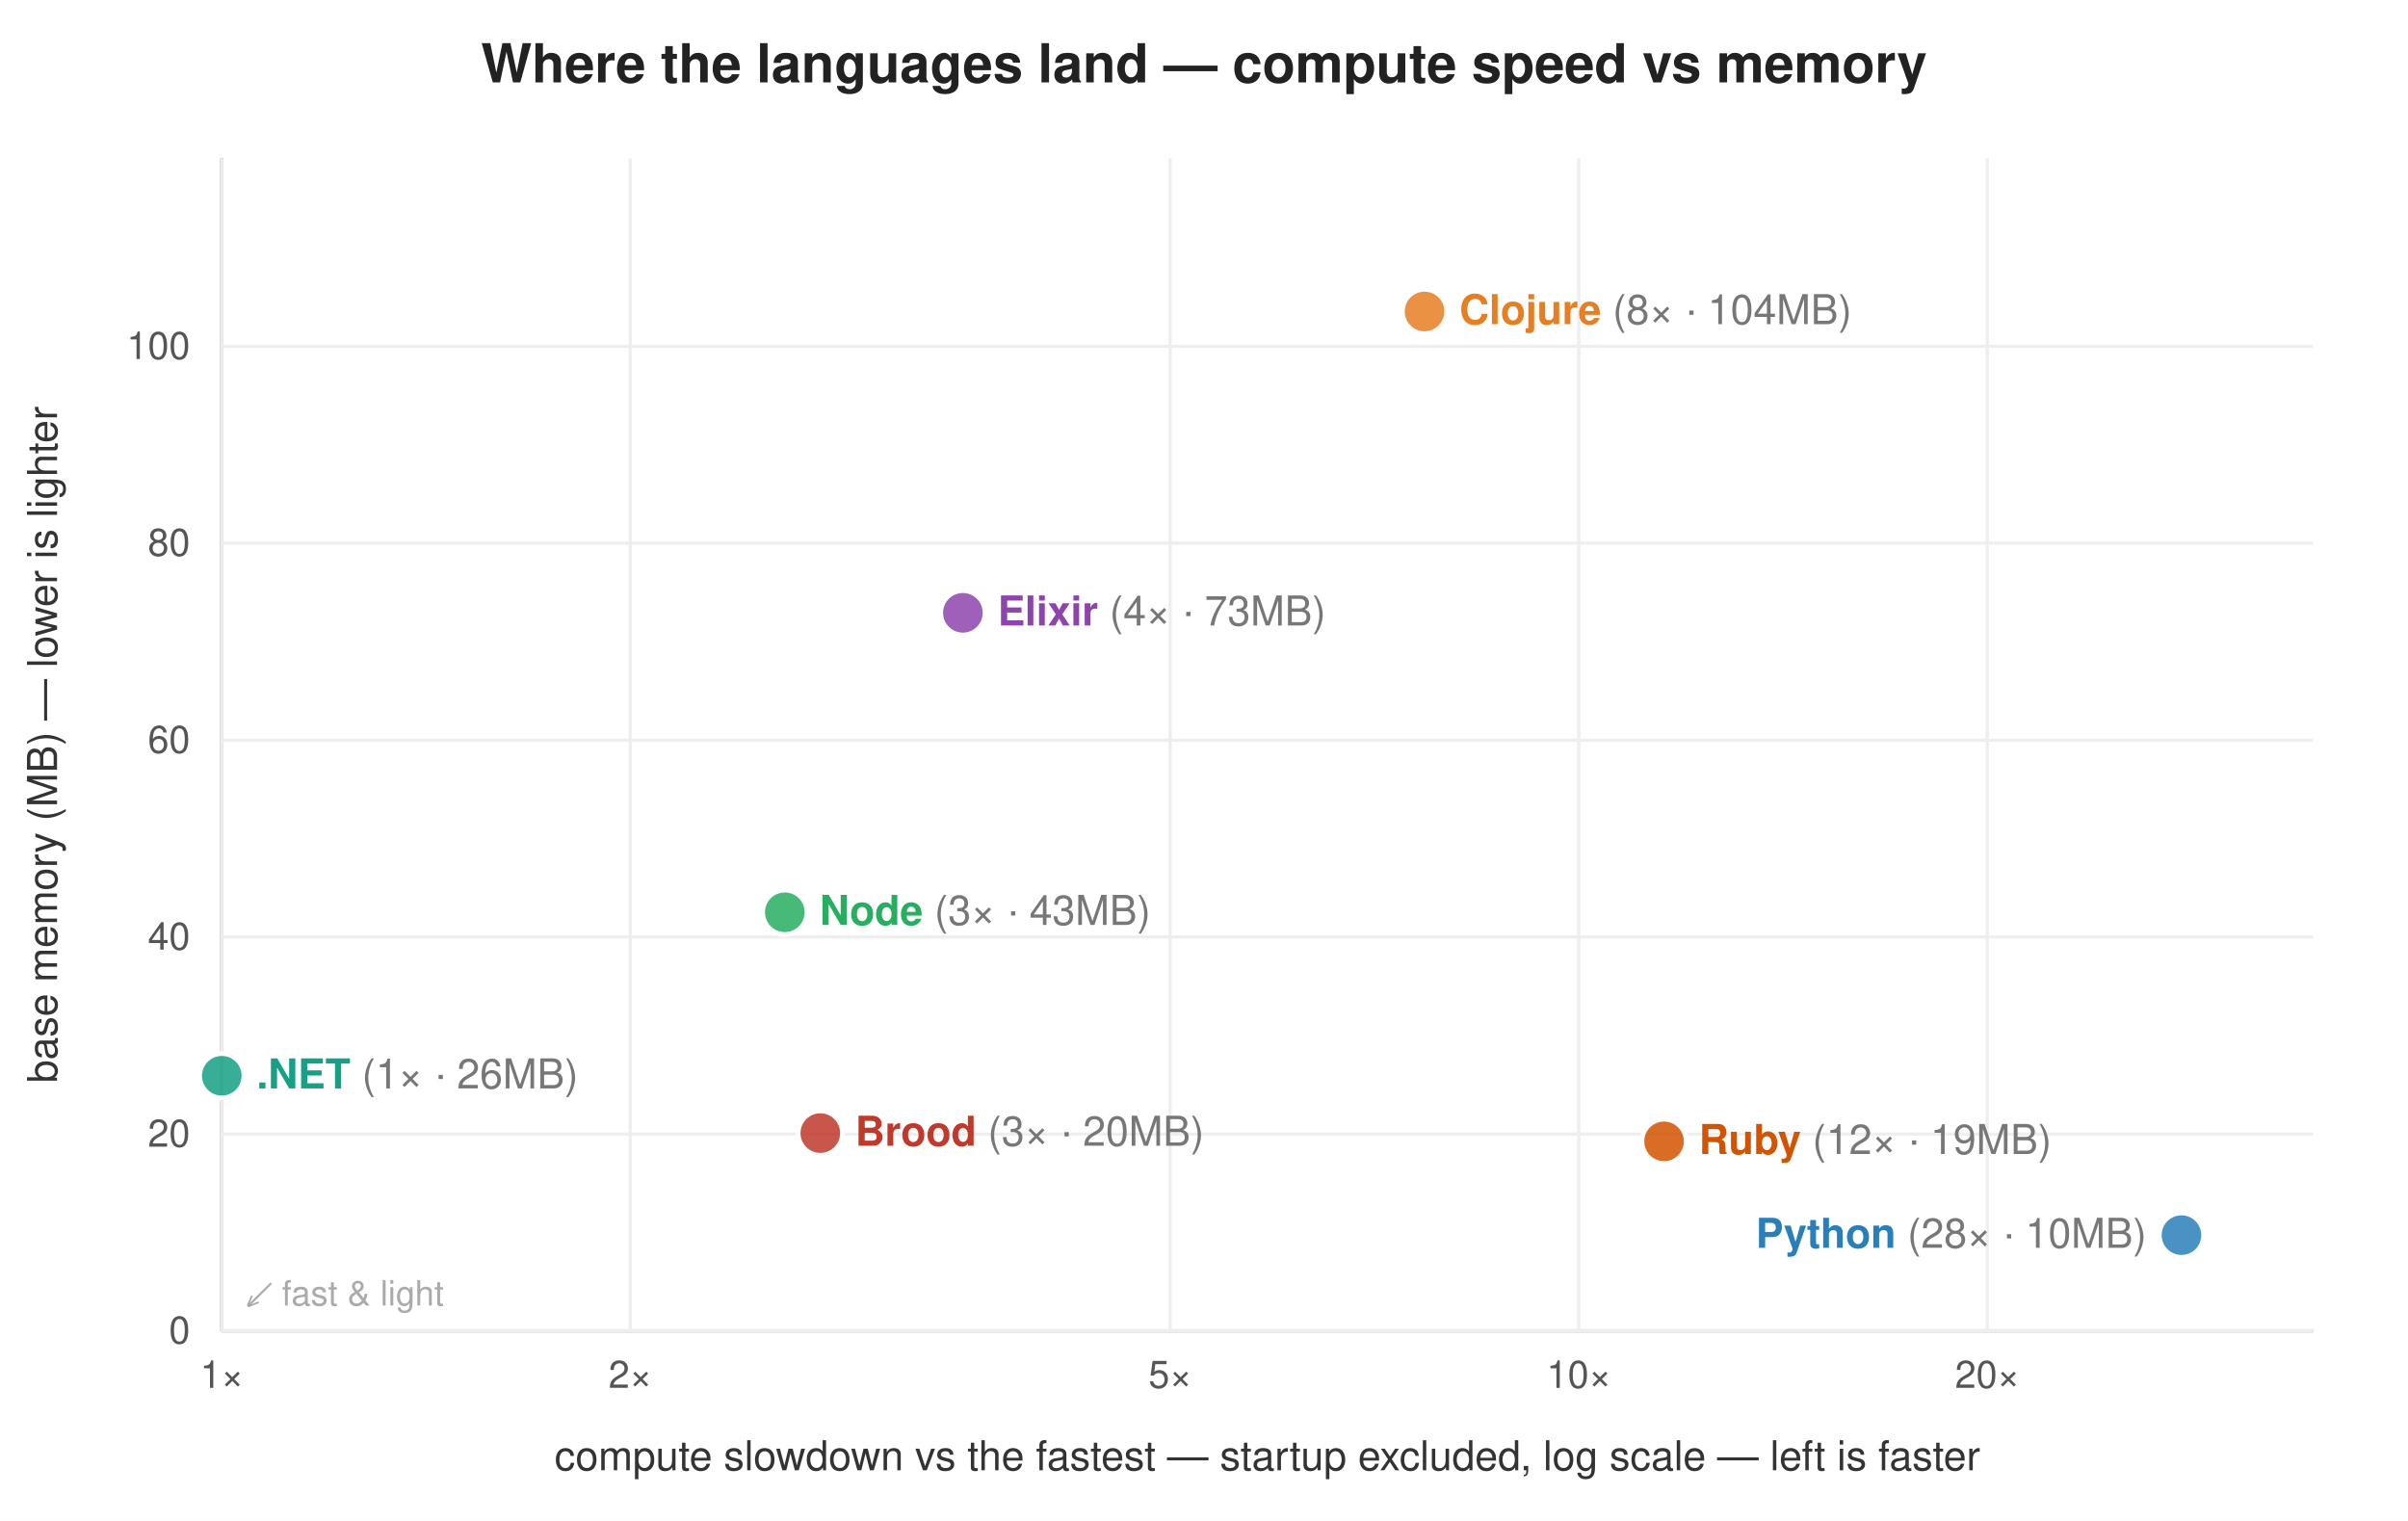
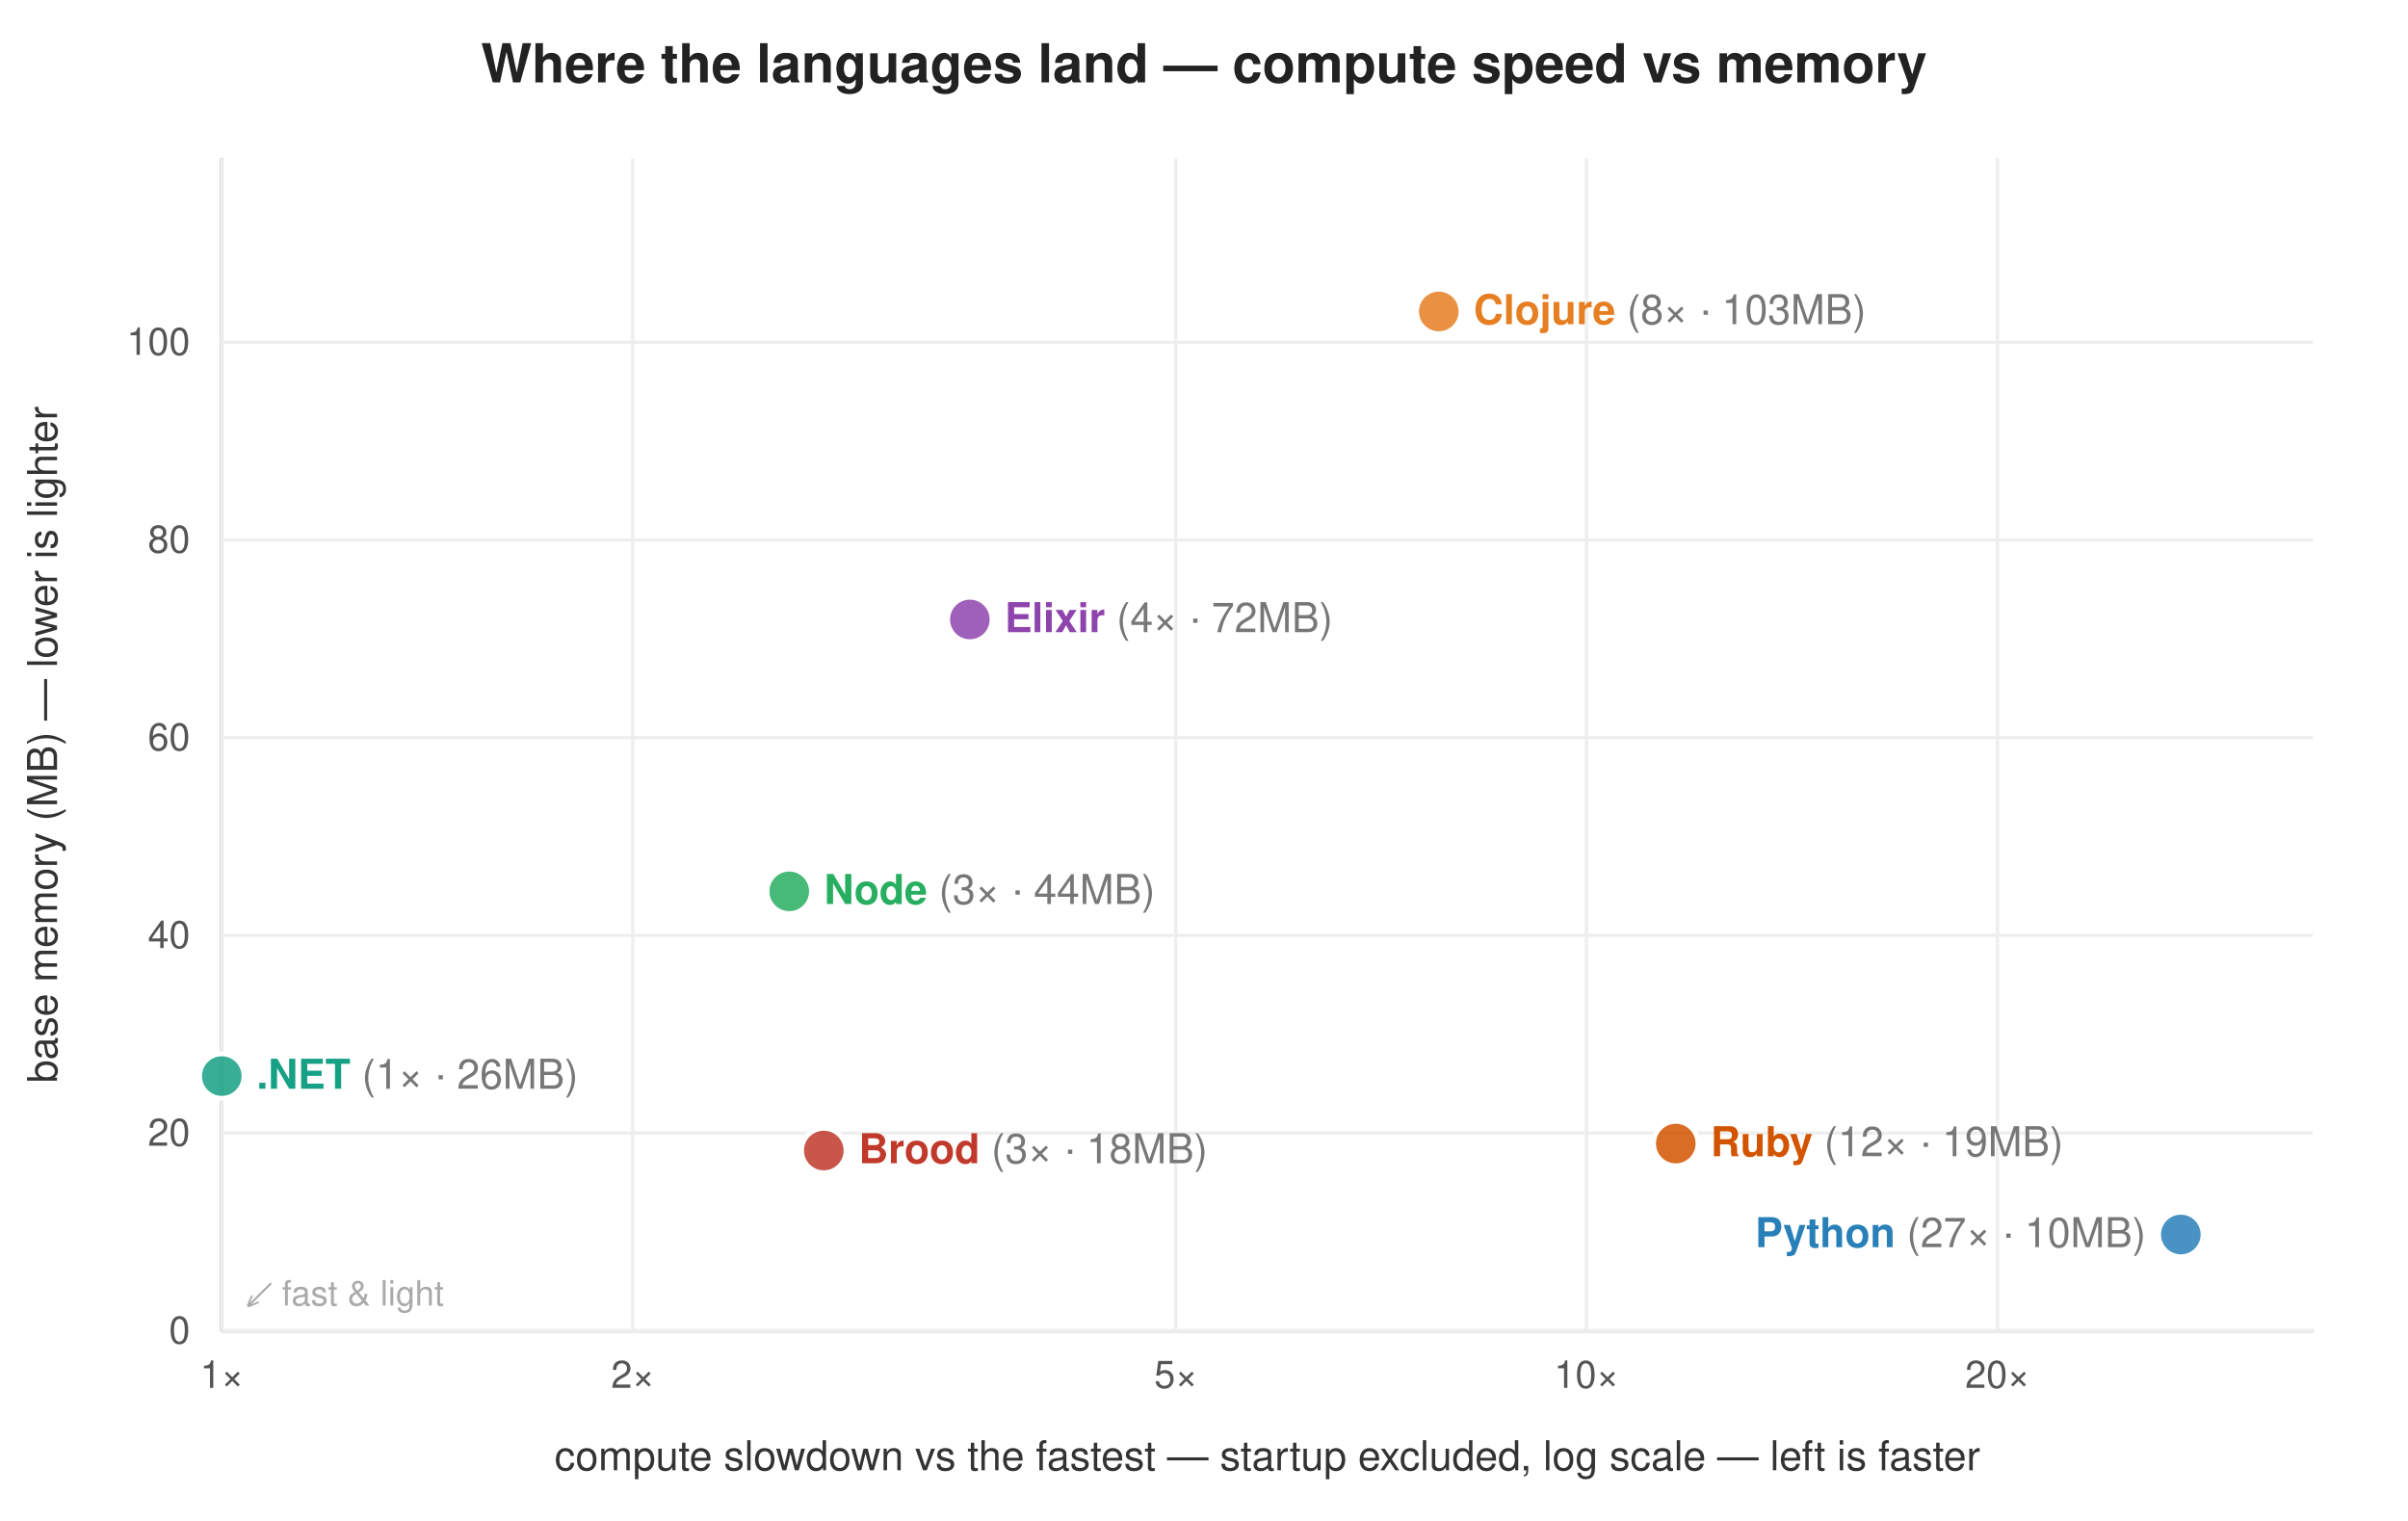
<svg xmlns="http://www.w3.org/2000/svg" width="760" height="480" viewBox="0 0 760 480" font-family="system-ui,Segoe UI,Helvetica,Arial,sans-serif">
  <rect width="760" height="480" fill="#ffffff" />
  <text x="380.0" y="26" text-anchor="middle" font-size="17" font-weight="700" fill="#222">Where the languages land — compute speed vs memory</text>
  <line x1="70" y1="420" x2="730" y2="420" stroke="#888" stroke-width="1" />
  <line x1="70" y1="50" x2="70" y2="420" stroke="#888" stroke-width="1" />
  <line x1="70.0" y1="50" x2="70.0" y2="420" stroke="#eee" stroke-width="1" />
  <text x="70.0" y="438" text-anchor="middle" font-size="12" fill="#555">1×</text>
-   <line x1="198.9" y1="50" x2="198.9" y2="420" stroke="#eee" stroke-width="1" />
-   <text x="198.9" y="438" text-anchor="middle" font-size="12" fill="#555">2×</text>
-   <line x1="369.3" y1="50" x2="369.3" y2="420" stroke="#eee" stroke-width="1" />
-   <text x="369.3" y="438" text-anchor="middle" font-size="12" fill="#555">5×</text>
-   <line x1="498.3" y1="50" x2="498.3" y2="420" stroke="#eee" stroke-width="1" />
-   <text x="498.3" y="438" text-anchor="middle" font-size="12" fill="#555">10×</text>
-   <line x1="627.2" y1="50" x2="627.2" y2="420" stroke="#eee" stroke-width="1" />
-   <text x="627.2" y="438" text-anchor="middle" font-size="12" fill="#555">20×</text>
+   <line x1="199.7" y1="50" x2="199.7" y2="420" stroke="#eee" stroke-width="1" />
+   <text x="199.7" y="438" text-anchor="middle" font-size="12" fill="#555">2×</text>
+   <line x1="371.1" y1="50" x2="371.1" y2="420" stroke="#eee" stroke-width="1" />
+   <text x="371.1" y="438" text-anchor="middle" font-size="12" fill="#555">5×</text>
+   <line x1="500.7" y1="50" x2="500.7" y2="420" stroke="#eee" stroke-width="1" />
+   <text x="500.7" y="438" text-anchor="middle" font-size="12" fill="#555">10×</text>
+   <line x1="630.4" y1="50" x2="630.4" y2="420" stroke="#eee" stroke-width="1" />
+   <text x="630.4" y="438" text-anchor="middle" font-size="12" fill="#555">20×</text>
  <line x1="70" y1="420.0" x2="730" y2="420.0" stroke="#eee" stroke-width="1" />
  <text x="60" y="424.0" text-anchor="end" font-size="12" fill="#555">0</text>
-   <line x1="70" y1="357.9" x2="730" y2="357.9" stroke="#eee" stroke-width="1" />
-   <text x="60" y="361.9" text-anchor="end" font-size="12" fill="#555">20</text>
-   <line x1="70" y1="295.7" x2="730" y2="295.7" stroke="#eee" stroke-width="1" />
-   <text x="60" y="299.7" text-anchor="end" font-size="12" fill="#555">40</text>
-   <line x1="70" y1="233.6" x2="730" y2="233.6" stroke="#eee" stroke-width="1" />
-   <text x="60" y="237.6" text-anchor="end" font-size="12" fill="#555">60</text>
-   <line x1="70" y1="171.4" x2="730" y2="171.4" stroke="#eee" stroke-width="1" />
-   <text x="60" y="175.4" text-anchor="end" font-size="12" fill="#555">80</text>
-   <line x1="70" y1="109.3" x2="730" y2="109.3" stroke="#eee" stroke-width="1" />
-   <text x="60" y="113.3" text-anchor="end" font-size="12" fill="#555">100</text>
+   <line x1="70" y1="357.6" x2="730" y2="357.6" stroke="#eee" stroke-width="1" />
+   <text x="60" y="361.6" text-anchor="end" font-size="12" fill="#555">20</text>
+   <line x1="70" y1="295.2" x2="730" y2="295.2" stroke="#eee" stroke-width="1" />
+   <text x="60" y="299.2" text-anchor="end" font-size="12" fill="#555">40</text>
+   <line x1="70" y1="232.8" x2="730" y2="232.8" stroke="#eee" stroke-width="1" />
+   <text x="60" y="236.8" text-anchor="end" font-size="12" fill="#555">60</text>
+   <line x1="70" y1="170.4" x2="730" y2="170.4" stroke="#eee" stroke-width="1" />
+   <text x="60" y="174.4" text-anchor="end" font-size="12" fill="#555">80</text>
+   <line x1="70" y1="108.0" x2="730" y2="108.0" stroke="#eee" stroke-width="1" />
+   <text x="60" y="112.0" text-anchor="end" font-size="12" fill="#555">100</text>
  <text x="400.0" y="464" text-anchor="middle" font-size="13" fill="#333">compute slowdown vs the fastest — startup excluded, log scale — left is faster</text>
  <text x="18" y="235.0" text-anchor="middle" font-size="13" fill="#333" transform="rotate(-90 18 235.0)">base memory (MB) — lower is lighter</text>
  <text x="78" y="412" font-size="11" fill="#aaa">↙ fast &amp; light</text>
-   <circle cx="688.5" cy="389.8" r="7" fill="#2980b9" fill-opacity="0.85" stroke="#fff" stroke-width="1.5" />
-   <text x="677.5" y="393.8" text-anchor="end" font-size="13" font-weight="600" fill="#2980b9">Python <tspan font-weight="400" fill="#777">(28× · 10MB)</tspan>
+   <circle cx="688.3" cy="389.6" r="7" fill="#2980b9" fill-opacity="0.85" stroke="#fff" stroke-width="1.5" />
+   <text x="677.3" y="393.6" text-anchor="end" font-size="13" font-weight="600" fill="#2980b9">Python <tspan font-weight="400" fill="#777">(27× · 10MB)</tspan>
  </text>
-   <circle cx="525.2" cy="360.2" r="7" fill="#d35400" fill-opacity="0.85" stroke="#fff" stroke-width="1.5" />
-   <text x="536.2" y="364.2" text-anchor="start" font-size="13" font-weight="600" fill="#d35400">Ruby <tspan font-weight="400" fill="#777">(12× · 19MB)</tspan>
+   <circle cx="260.0" cy="363.1" r="7" fill="#c0392b" fill-opacity="0.85" stroke="#fff" stroke-width="1.5" />
+   <text x="271.0" y="367.1" text-anchor="start" font-size="13" font-weight="600" fill="#c0392b">Brood <tspan font-weight="400" fill="#777">(3× · 18MB)</tspan>
  </text>
-   <circle cx="258.9" cy="357.6" r="7" fill="#c0392b" fill-opacity="0.85" stroke="#fff" stroke-width="1.5" />
-   <text x="269.9" y="361.6" text-anchor="start" font-size="13" font-weight="600" fill="#c0392b">Brood <tspan font-weight="400" fill="#777">(3× · 20MB)</tspan>
+   <circle cx="528.9" cy="360.9" r="7" fill="#d35400" fill-opacity="0.85" stroke="#fff" stroke-width="1.5" />
+   <text x="539.9" y="364.9" text-anchor="start" font-size="13" font-weight="600" fill="#d35400">Ruby <tspan font-weight="400" fill="#777">(12× · 19MB)</tspan>
  </text>
-   <circle cx="70.0" cy="339.5" r="7" fill="#16a085" fill-opacity="0.85" stroke="#fff" stroke-width="1.5" />
-   <text x="81.0" y="343.5" text-anchor="start" font-size="13" font-weight="600" fill="#16a085">.NET <tspan font-weight="400" fill="#777">(1× · 26MB)</tspan>
+   <circle cx="70.0" cy="339.6" r="7" fill="#16a085" fill-opacity="0.85" stroke="#fff" stroke-width="1.5" />
+   <text x="81.0" y="343.6" text-anchor="start" font-size="13" font-weight="600" fill="#16a085">.NET <tspan font-weight="400" fill="#777">(1× · 26MB)</tspan>
  </text>
-   <circle cx="247.7" cy="287.9" r="7" fill="#27ae60" fill-opacity="0.85" stroke="#fff" stroke-width="1.5" />
-   <text x="258.7" y="291.9" text-anchor="start" font-size="13" font-weight="600" fill="#27ae60">Node <tspan font-weight="400" fill="#777">(3× · 43MB)</tspan>
+   <circle cx="249.1" cy="281.3" r="7" fill="#27ae60" fill-opacity="0.85" stroke="#fff" stroke-width="1.5" />
+   <text x="260.1" y="285.3" text-anchor="start" font-size="13" font-weight="600" fill="#27ae60">Node <tspan font-weight="400" fill="#777">(3× · 44MB)</tspan>
  </text>
-   <circle cx="303.9" cy="193.4" r="7" fill="#8e44ad" fill-opacity="0.85" stroke="#fff" stroke-width="1.5" />
-   <text x="314.9" y="197.4" text-anchor="start" font-size="13" font-weight="600" fill="#8e44ad">Elixir <tspan font-weight="400" fill="#777">(4× · 73MB)</tspan>
+   <circle cx="306.1" cy="195.5" r="7" fill="#8e44ad" fill-opacity="0.85" stroke="#fff" stroke-width="1.5" />
+   <text x="317.1" y="199.5" text-anchor="start" font-size="13" font-weight="600" fill="#8e44ad">Elixir <tspan font-weight="400" fill="#777">(4× · 72MB)</tspan>
  </text>
-   <circle cx="449.6" cy="98.3" r="7" fill="#e67e22" fill-opacity="0.85" stroke="#fff" stroke-width="1.5" />
-   <text x="460.6" y="102.3" text-anchor="start" font-size="13" font-weight="600" fill="#e67e22">Clojure <tspan font-weight="400" fill="#777">(8× · 104MB)</tspan>
+   <circle cx="454.1" cy="98.3" r="7" fill="#e67e22" fill-opacity="0.85" stroke="#fff" stroke-width="1.5" />
+   <text x="465.1" y="102.3" text-anchor="start" font-size="13" font-weight="600" fill="#e67e22">Clojure <tspan font-weight="400" fill="#777">(8× · 103MB)</tspan>
  </text>
</svg>
